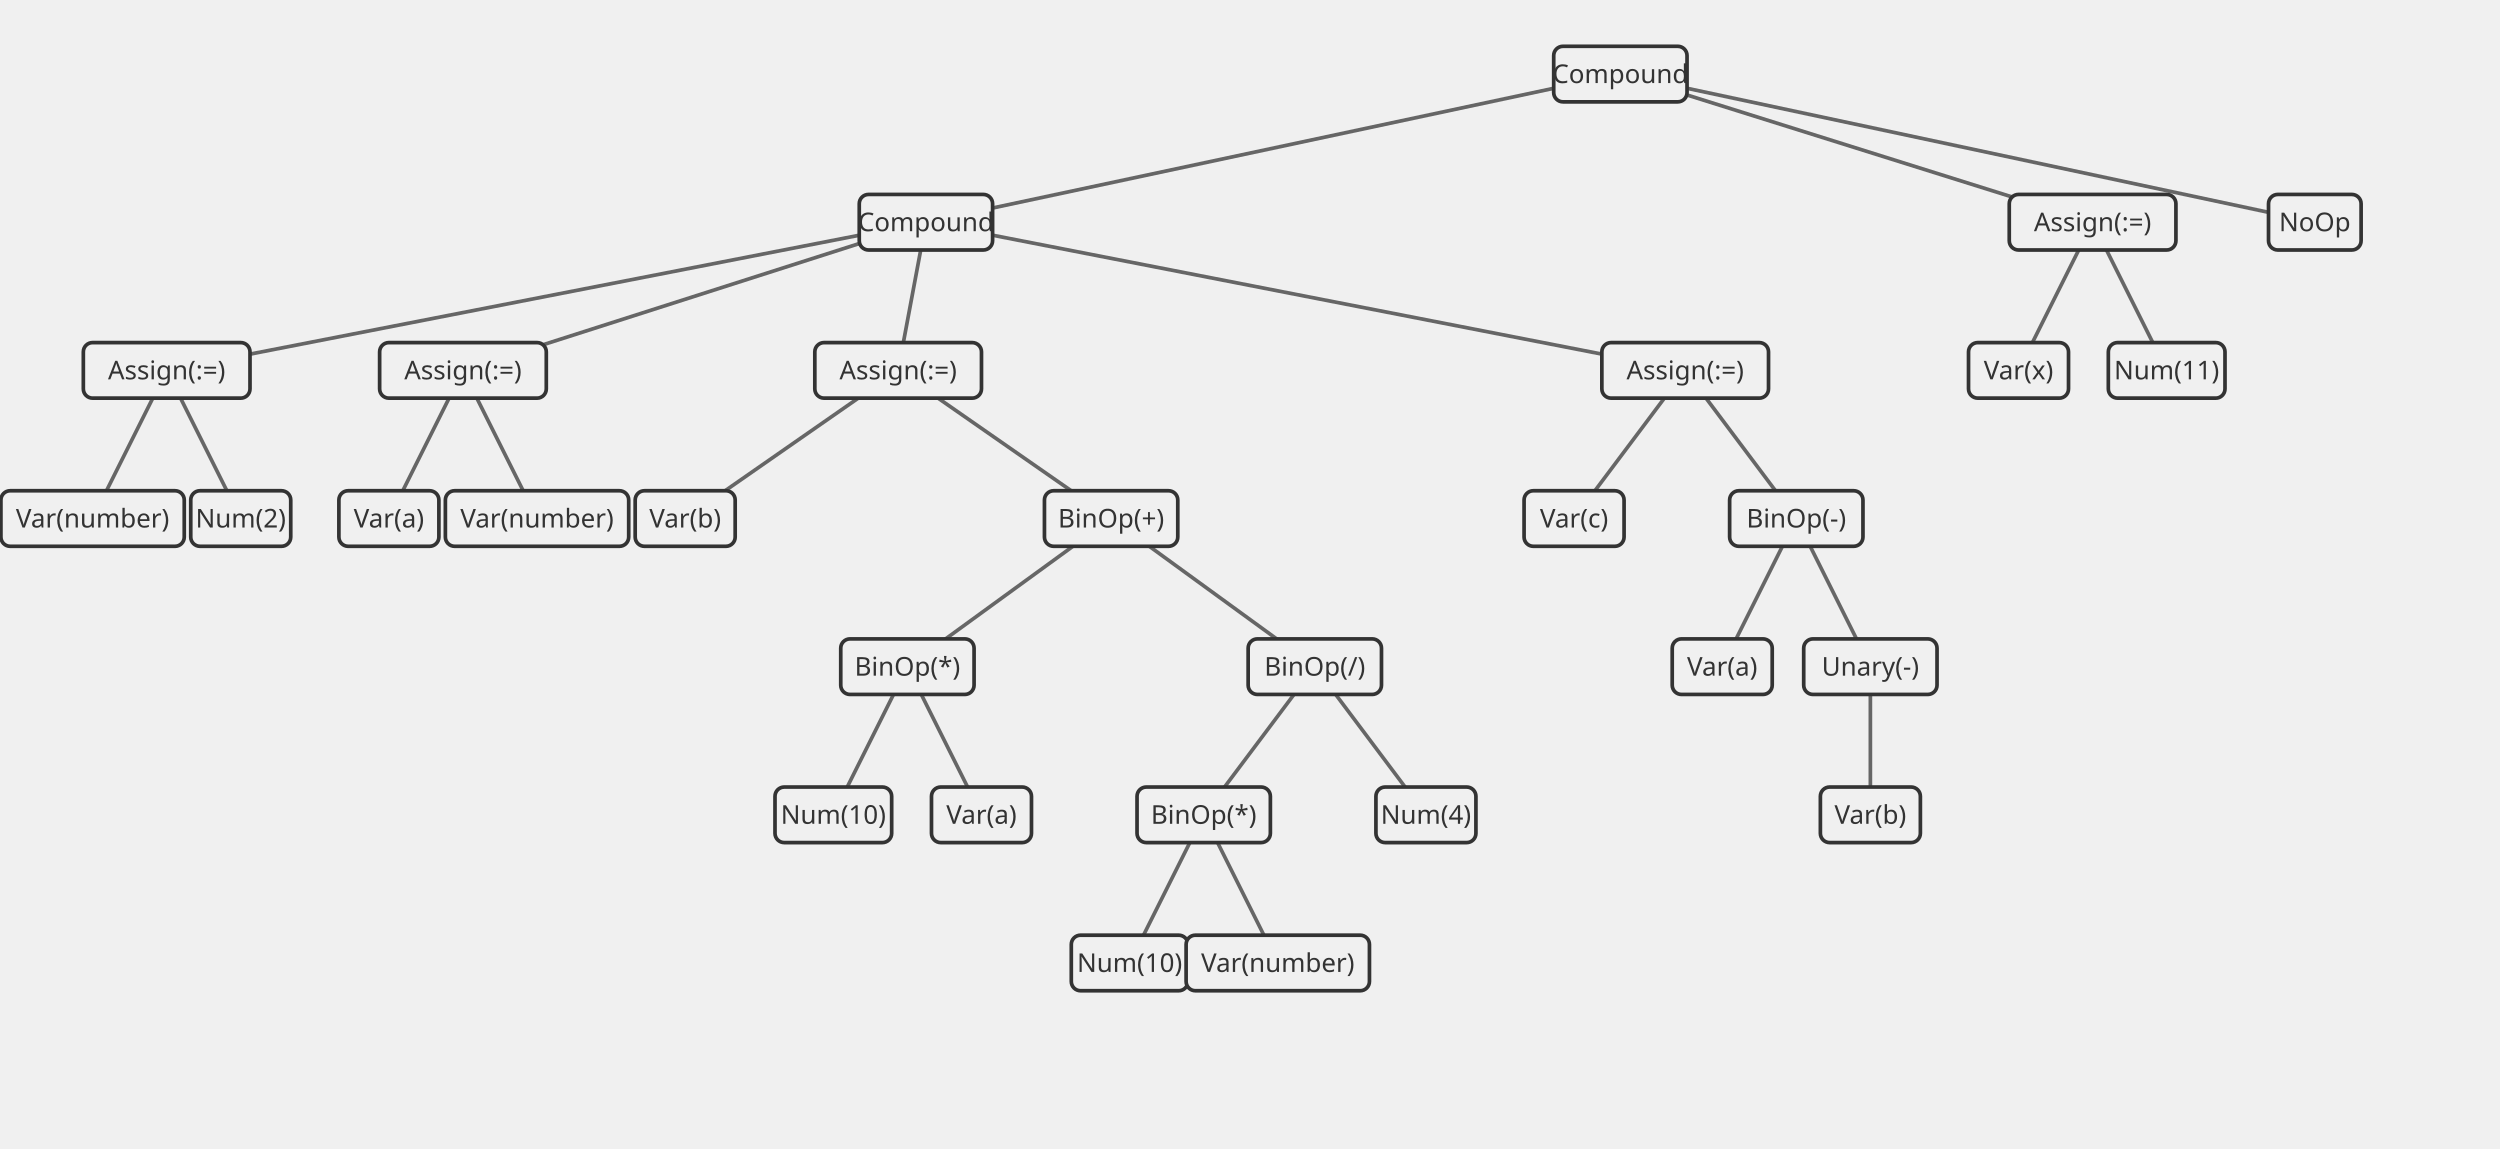
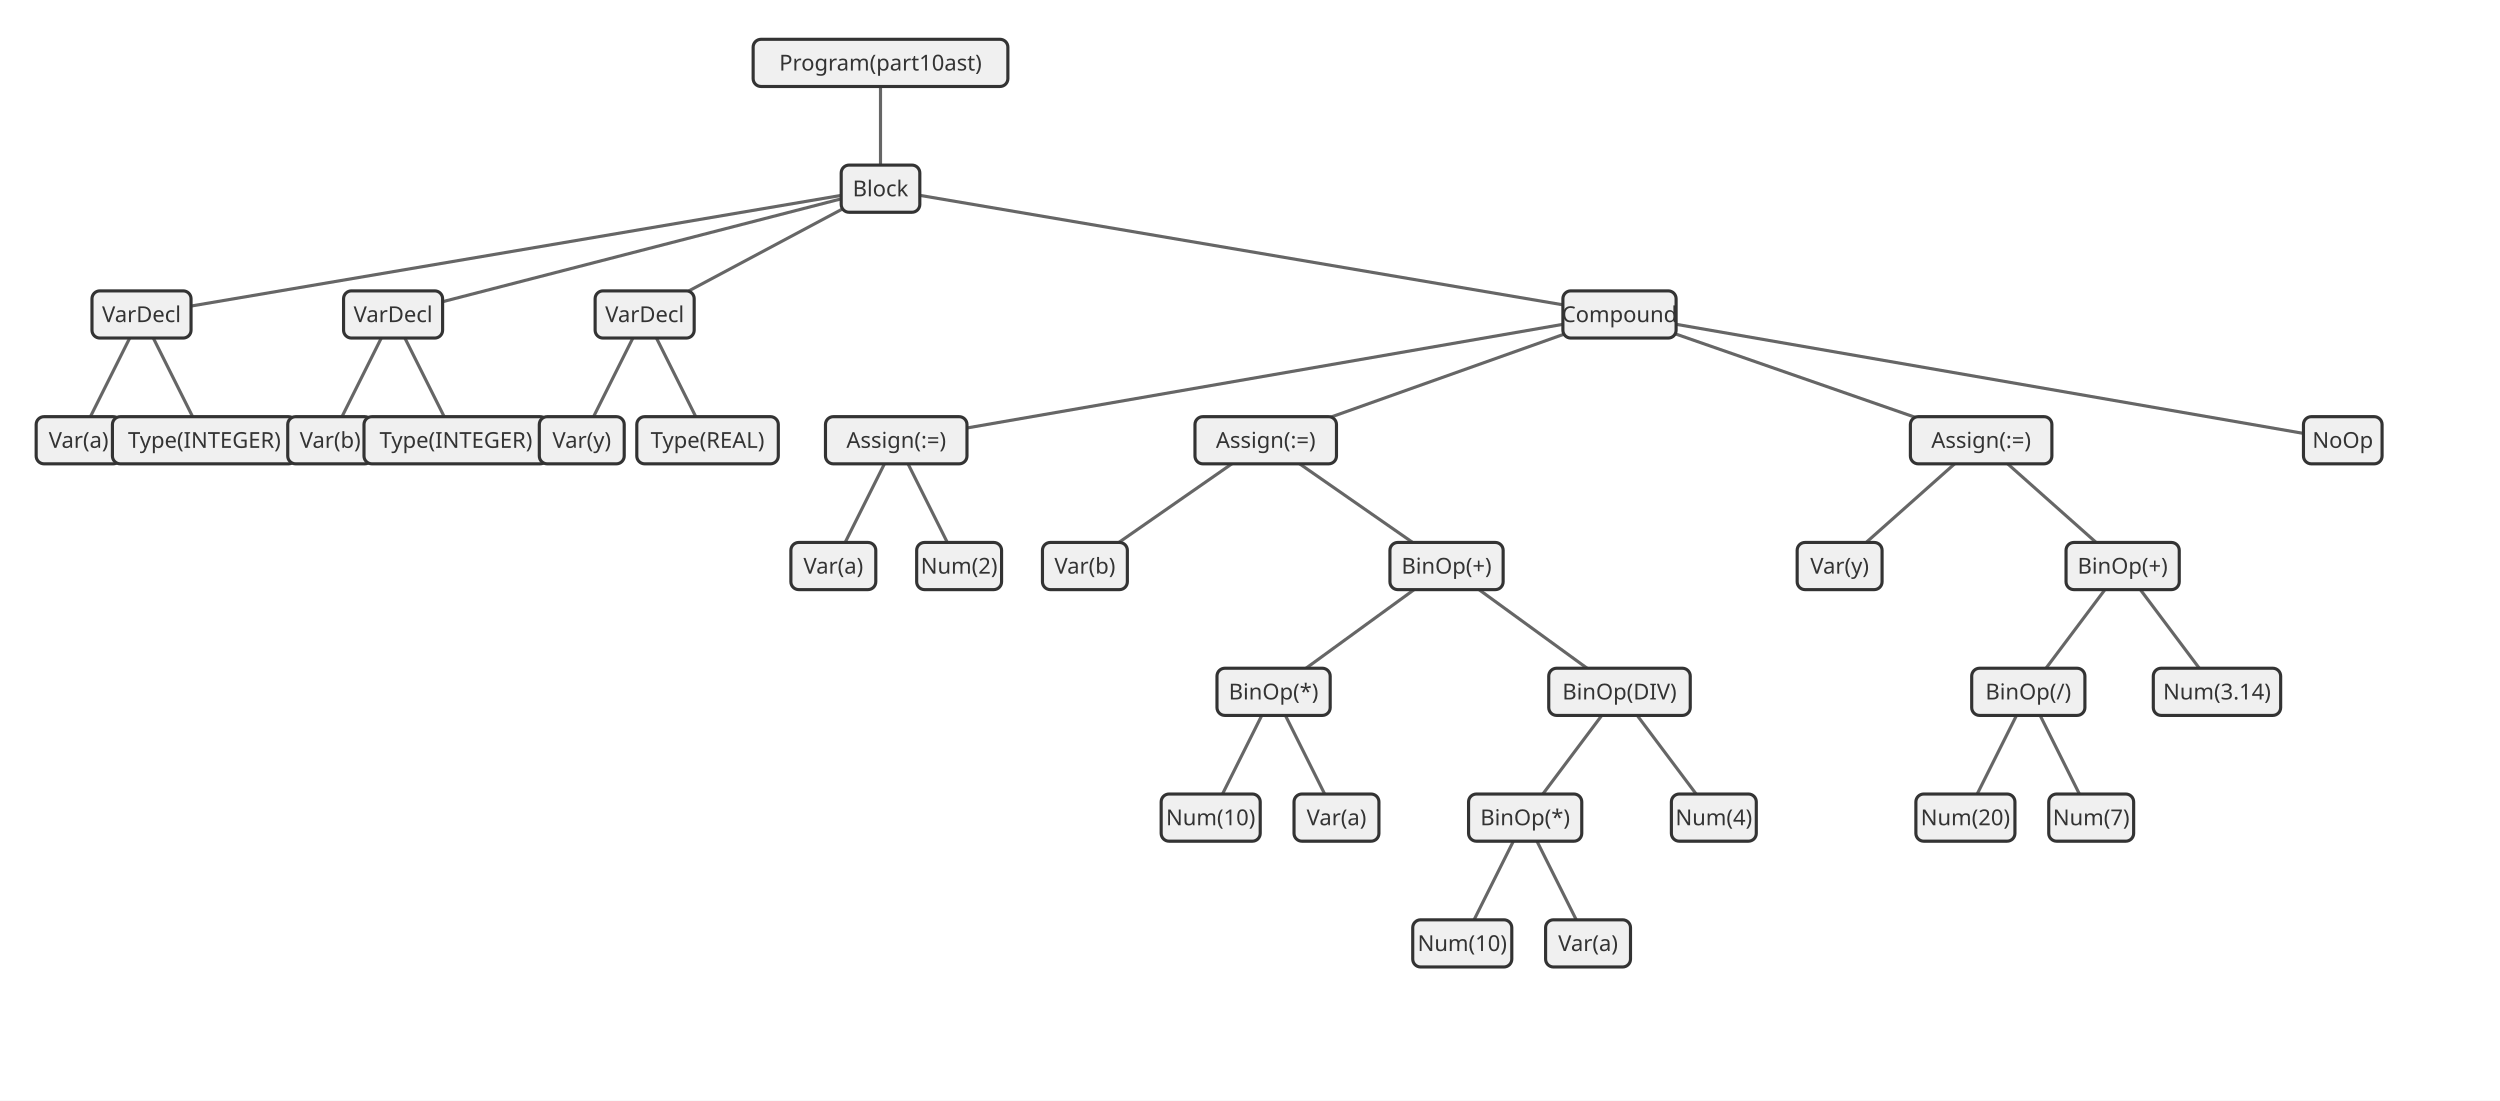
- <svg xmlns="http://www.w3.org/2000/svg" width="1350" height="620">
+ <svg xmlns="http://www.w3.org/2000/svg" width="1590" height="700">
  <style>
            .node { fill: #f0f0f0; stroke: #333; stroke-width: 2; }
            .text { font-family: sans-serif; font-size: 14px; text-anchor: middle; dominant-baseline: middle; fill: #333; }
            .link { stroke: #666; stroke-width: 2; }
        </style>
-   <line x1="875" y1="40" x2="500" y2="120" class="link" />
-   <line x1="875" y1="40" x2="1130" y2="120" class="link" />
-   <line x1="875" y1="40" x2="1250" y2="120" class="link" />
-   <line x1="500" y1="120" x2="90" y2="200" class="link" />
-   <line x1="500" y1="120" x2="250" y2="200" class="link" />
-   <line x1="500" y1="120" x2="485" y2="200" class="link" />
-   <line x1="500" y1="120" x2="910" y2="200" class="link" />
+   <rect x="0" y="0" width="1590" height="700" fill="#ffffff" />
+   <line x1="560" y1="40" x2="560" y2="120" class="link" />
+   <line x1="560" y1="120" x2="90" y2="200" class="link" />
+   <line x1="560" y1="120" x2="250" y2="200" class="link" />
+   <line x1="560" y1="120" x2="410" y2="200" class="link" />
+   <line x1="560" y1="120" x2="1030" y2="200" class="link" />
  <line x1="90" y1="200" x2="50" y2="280" class="link" />
  <line x1="90" y1="200" x2="130" y2="280" class="link" />
  <line x1="250" y1="200" x2="210" y2="280" class="link" />
  <line x1="250" y1="200" x2="290" y2="280" class="link" />
-   <line x1="485" y1="200" x2="370" y2="280" class="link" />
-   <line x1="485" y1="200" x2="600" y2="280" class="link" />
-   <line x1="600" y1="280" x2="490" y2="360" class="link" />
-   <line x1="600" y1="280" x2="710" y2="360" class="link" />
-   <line x1="490" y1="360" x2="450" y2="440" class="link" />
-   <line x1="490" y1="360" x2="530" y2="440" class="link" />
-   <line x1="710" y1="360" x2="650" y2="440" class="link" />
-   <line x1="710" y1="360" x2="770" y2="440" class="link" />
-   <line x1="650" y1="440" x2="610" y2="520" class="link" />
-   <line x1="650" y1="440" x2="690" y2="520" class="link" />
-   <line x1="910" y1="200" x2="850" y2="280" class="link" />
-   <line x1="910" y1="200" x2="970" y2="280" class="link" />
-   <line x1="970" y1="280" x2="930" y2="360" class="link" />
-   <line x1="970" y1="280" x2="1010" y2="360" class="link" />
-   <line x1="1010" y1="360" x2="1010" y2="440" class="link" />
-   <line x1="1130" y1="120" x2="1090" y2="200" class="link" />
-   <line x1="1130" y1="120" x2="1170" y2="200" class="link" />
-   <g transform="translate(875, 40)">
+   <line x1="410" y1="200" x2="370" y2="280" class="link" />
+   <line x1="410" y1="200" x2="450" y2="280" class="link" />
+   <line x1="1030" y1="200" x2="570" y2="280" class="link" />
+   <line x1="1030" y1="200" x2="805" y2="280" class="link" />
+   <line x1="1030" y1="200" x2="1260" y2="280" class="link" />
+   <line x1="1030" y1="200" x2="1490" y2="280" class="link" />
+   <line x1="570" y1="280" x2="530" y2="360" class="link" />
+   <line x1="570" y1="280" x2="610" y2="360" class="link" />
+   <line x1="805" y1="280" x2="690" y2="360" class="link" />
+   <line x1="805" y1="280" x2="920" y2="360" class="link" />
+   <line x1="920" y1="360" x2="810" y2="440" class="link" />
+   <line x1="920" y1="360" x2="1030" y2="440" class="link" />
+   <line x1="810" y1="440" x2="770" y2="520" class="link" />
+   <line x1="810" y1="440" x2="850" y2="520" class="link" />
+   <line x1="1030" y1="440" x2="970" y2="520" class="link" />
+   <line x1="1030" y1="440" x2="1090" y2="520" class="link" />
+   <line x1="970" y1="520" x2="930" y2="600" class="link" />
+   <line x1="970" y1="520" x2="1010" y2="600" class="link" />
+   <line x1="1260" y1="280" x2="1170" y2="360" class="link" />
+   <line x1="1260" y1="280" x2="1350" y2="360" class="link" />
+   <line x1="1350" y1="360" x2="1290" y2="440" class="link" />
+   <line x1="1350" y1="360" x2="1410" y2="440" class="link" />
+   <line x1="1290" y1="440" x2="1250" y2="520" class="link" />
+   <line x1="1290" y1="440" x2="1330" y2="520" class="link" />
+   <g transform="translate(560, 40)">
+     <rect x="-81" y="-15" width="162" height="30" rx="5" class="node" />
+     <text class="text">Program(part10ast)</text>
+   </g>
+   <g transform="translate(560, 120)">
+     <rect x="-25" y="-15" width="50" height="30" rx="5" class="node" />
+     <text class="text">Block</text>
+   </g>
+   <g transform="translate(90, 200)">
+     <rect x="-31.5" y="-15" width="63" height="30" rx="5" class="node" />
+     <text class="text">VarDecl</text>
+   </g>
+   <g transform="translate(50, 280)">
+     <rect x="-27" y="-15" width="54" height="30" rx="5" class="node" />
+     <text class="text">Var(a)</text>
+   </g>
+   <g transform="translate(130, 280)">
+     <rect x="-58.5" y="-15" width="117" height="30" rx="5" class="node" />
+     <text class="text">Type(INTEGER)</text>
+   </g>
+   <g transform="translate(250, 200)">
+     <rect x="-31.5" y="-15" width="63" height="30" rx="5" class="node" />
+     <text class="text">VarDecl</text>
+   </g>
+   <g transform="translate(210, 280)">
+     <rect x="-27" y="-15" width="54" height="30" rx="5" class="node" />
+     <text class="text">Var(b)</text>
+   </g>
+   <g transform="translate(290, 280)">
+     <rect x="-58.5" y="-15" width="117" height="30" rx="5" class="node" />
+     <text class="text">Type(INTEGER)</text>
+   </g>
+   <g transform="translate(410, 200)">
+     <rect x="-31.5" y="-15" width="63" height="30" rx="5" class="node" />
+     <text class="text">VarDecl</text>
+   </g>
+   <g transform="translate(370, 280)">
+     <rect x="-27" y="-15" width="54" height="30" rx="5" class="node" />
+     <text class="text">Var(y)</text>
+   </g>
+   <g transform="translate(450, 280)">
+     <rect x="-45" y="-15" width="90" height="30" rx="5" class="node" />
+     <text class="text">Type(REAL)</text>
+   </g>
+   <g transform="translate(1030, 200)">
    <rect x="-36" y="-15" width="72" height="30" rx="5" class="node" />
    <text class="text">Compound</text>
  </g>
-   <g transform="translate(500, 120)">
-     <rect x="-36" y="-15" width="72" height="30" rx="5" class="node" />
-     <text class="text">Compound</text>
-   </g>
-   <g transform="translate(90, 200)">
+   <g transform="translate(570, 280)">
    <rect x="-45" y="-15" width="90" height="30" rx="5" class="node" />
    <text class="text">Assign(:=)</text>
  </g>
-   <g transform="translate(50, 280)">
-     <rect x="-49.5" y="-15" width="99" height="30" rx="5" class="node" />
-     <text class="text">Var(number)</text>
+   <g transform="translate(530, 360)">
+     <rect x="-27" y="-15" width="54" height="30" rx="5" class="node" />
+     <text class="text">Var(a)</text>
  </g>
-   <g transform="translate(130, 280)">
+   <g transform="translate(610, 360)">
    <rect x="-27" y="-15" width="54" height="30" rx="5" class="node" />
    <text class="text">Num(2)</text>
  </g>
-   <g transform="translate(250, 200)">
+   <g transform="translate(805, 280)">
    <rect x="-45" y="-15" width="90" height="30" rx="5" class="node" />
    <text class="text">Assign(:=)</text>
  </g>
-   <g transform="translate(210, 280)">
+   <g transform="translate(690, 360)">
+     <rect x="-27" y="-15" width="54" height="30" rx="5" class="node" />
+     <text class="text">Var(b)</text>
+   </g>
+   <g transform="translate(920, 360)">
+     <rect x="-36" y="-15" width="72" height="30" rx="5" class="node" />
+     <text class="text">BinOp(+)</text>
+   </g>
+   <g transform="translate(810, 440)">
+     <rect x="-36" y="-15" width="72" height="30" rx="5" class="node" />
+     <text class="text">BinOp(*)</text>
+   </g>
+   <g transform="translate(770, 520)">
+     <rect x="-31.5" y="-15" width="63" height="30" rx="5" class="node" />
+     <text class="text">Num(10)</text>
+   </g>
+   <g transform="translate(850, 520)">
    <rect x="-27" y="-15" width="54" height="30" rx="5" class="node" />
    <text class="text">Var(a)</text>
  </g>
-   <g transform="translate(290, 280)">
-     <rect x="-49.5" y="-15" width="99" height="30" rx="5" class="node" />
-     <text class="text">Var(number)</text>
+   <g transform="translate(1030, 440)">
+     <rect x="-45" y="-15" width="90" height="30" rx="5" class="node" />
+     <text class="text">BinOp(DIV)</text>
  </g>
-   <g transform="translate(485, 200)">
+   <g transform="translate(970, 520)">
+     <rect x="-36" y="-15" width="72" height="30" rx="5" class="node" />
+     <text class="text">BinOp(*)</text>
+   </g>
+   <g transform="translate(930, 600)">
+     <rect x="-31.5" y="-15" width="63" height="30" rx="5" class="node" />
+     <text class="text">Num(10)</text>
+   </g>
+   <g transform="translate(1010, 600)">
+     <rect x="-27" y="-15" width="54" height="30" rx="5" class="node" />
+     <text class="text">Var(a)</text>
+   </g>
+   <g transform="translate(1090, 520)">
+     <rect x="-27" y="-15" width="54" height="30" rx="5" class="node" />
+     <text class="text">Num(4)</text>
+   </g>
+   <g transform="translate(1260, 280)">
    <rect x="-45" y="-15" width="90" height="30" rx="5" class="node" />
    <text class="text">Assign(:=)</text>
  </g>
-   <g transform="translate(370, 280)">
+   <g transform="translate(1170, 360)">
    <rect x="-27" y="-15" width="54" height="30" rx="5" class="node" />
-     <text class="text">Var(b)</text>
+     <text class="text">Var(y)</text>
  </g>
-   <g transform="translate(600, 280)">
+   <g transform="translate(1350, 360)">
    <rect x="-36" y="-15" width="72" height="30" rx="5" class="node" />
    <text class="text">BinOp(+)</text>
  </g>
-   <g transform="translate(490, 360)">
-     <rect x="-36" y="-15" width="72" height="30" rx="5" class="node" />
-     <text class="text">BinOp(*)</text>
-   </g>
-   <g transform="translate(450, 440)">
-     <rect x="-31.5" y="-15" width="63" height="30" rx="5" class="node" />
-     <text class="text">Num(10)</text>
-   </g>
-   <g transform="translate(530, 440)">
-     <rect x="-27" y="-15" width="54" height="30" rx="5" class="node" />
-     <text class="text">Var(a)</text>
-   </g>
-   <g transform="translate(710, 360)">
+   <g transform="translate(1290, 440)">
    <rect x="-36" y="-15" width="72" height="30" rx="5" class="node" />
    <text class="text">BinOp(/)</text>
  </g>
-   <g transform="translate(650, 440)">
-     <rect x="-36" y="-15" width="72" height="30" rx="5" class="node" />
-     <text class="text">BinOp(*)</text>
+   <g transform="translate(1250, 520)">
+     <rect x="-31.5" y="-15" width="63" height="30" rx="5" class="node" />
+     <text class="text">Num(20)</text>
  </g>
-   <g transform="translate(610, 520)">
-     <rect x="-31.5" y="-15" width="63" height="30" rx="5" class="node" />
-     <text class="text">Num(10)</text>
+   <g transform="translate(1330, 520)">
+     <rect x="-27" y="-15" width="54" height="30" rx="5" class="node" />
+     <text class="text">Num(7)</text>
  </g>
-   <g transform="translate(690, 520)">
-     <rect x="-49.5" y="-15" width="99" height="30" rx="5" class="node" />
-     <text class="text">Var(number)</text>
+   <g transform="translate(1410, 440)">
+     <rect x="-40.5" y="-15" width="81" height="30" rx="5" class="node" />
+     <text class="text">Num(3.14)</text>
  </g>
-   <g transform="translate(770, 440)">
-     <rect x="-27" y="-15" width="54" height="30" rx="5" class="node" />
-     <text class="text">Num(4)</text>
-   </g>
-   <g transform="translate(910, 200)">
-     <rect x="-45" y="-15" width="90" height="30" rx="5" class="node" />
-     <text class="text">Assign(:=)</text>
-   </g>
-   <g transform="translate(850, 280)">
-     <rect x="-27" y="-15" width="54" height="30" rx="5" class="node" />
-     <text class="text">Var(c)</text>
-   </g>
-   <g transform="translate(970, 280)">
-     <rect x="-36" y="-15" width="72" height="30" rx="5" class="node" />
-     <text class="text">BinOp(-)</text>
-   </g>
-   <g transform="translate(930, 360)">
-     <rect x="-27" y="-15" width="54" height="30" rx="5" class="node" />
-     <text class="text">Var(a)</text>
-   </g>
-   <g transform="translate(1010, 360)">
-     <rect x="-36" y="-15" width="72" height="30" rx="5" class="node" />
-     <text class="text">Unary(-)</text>
-   </g>
-   <g transform="translate(1010, 440)">
-     <rect x="-27" y="-15" width="54" height="30" rx="5" class="node" />
-     <text class="text">Var(b)</text>
-   </g>
-   <g transform="translate(1130, 120)">
-     <rect x="-45" y="-15" width="90" height="30" rx="5" class="node" />
-     <text class="text">Assign(:=)</text>
-   </g>
-   <g transform="translate(1090, 200)">
-     <rect x="-27" y="-15" width="54" height="30" rx="5" class="node" />
-     <text class="text">Var(x)</text>
-   </g>
-   <g transform="translate(1170, 200)">
-     <rect x="-31.5" y="-15" width="63" height="30" rx="5" class="node" />
-     <text class="text">Num(11)</text>
-   </g>
-   <g transform="translate(1250, 120)">
+   <g transform="translate(1490, 280)">
    <rect x="-25" y="-15" width="50" height="30" rx="5" class="node" />
    <text class="text">NoOp</text>
  </g>
</svg>
